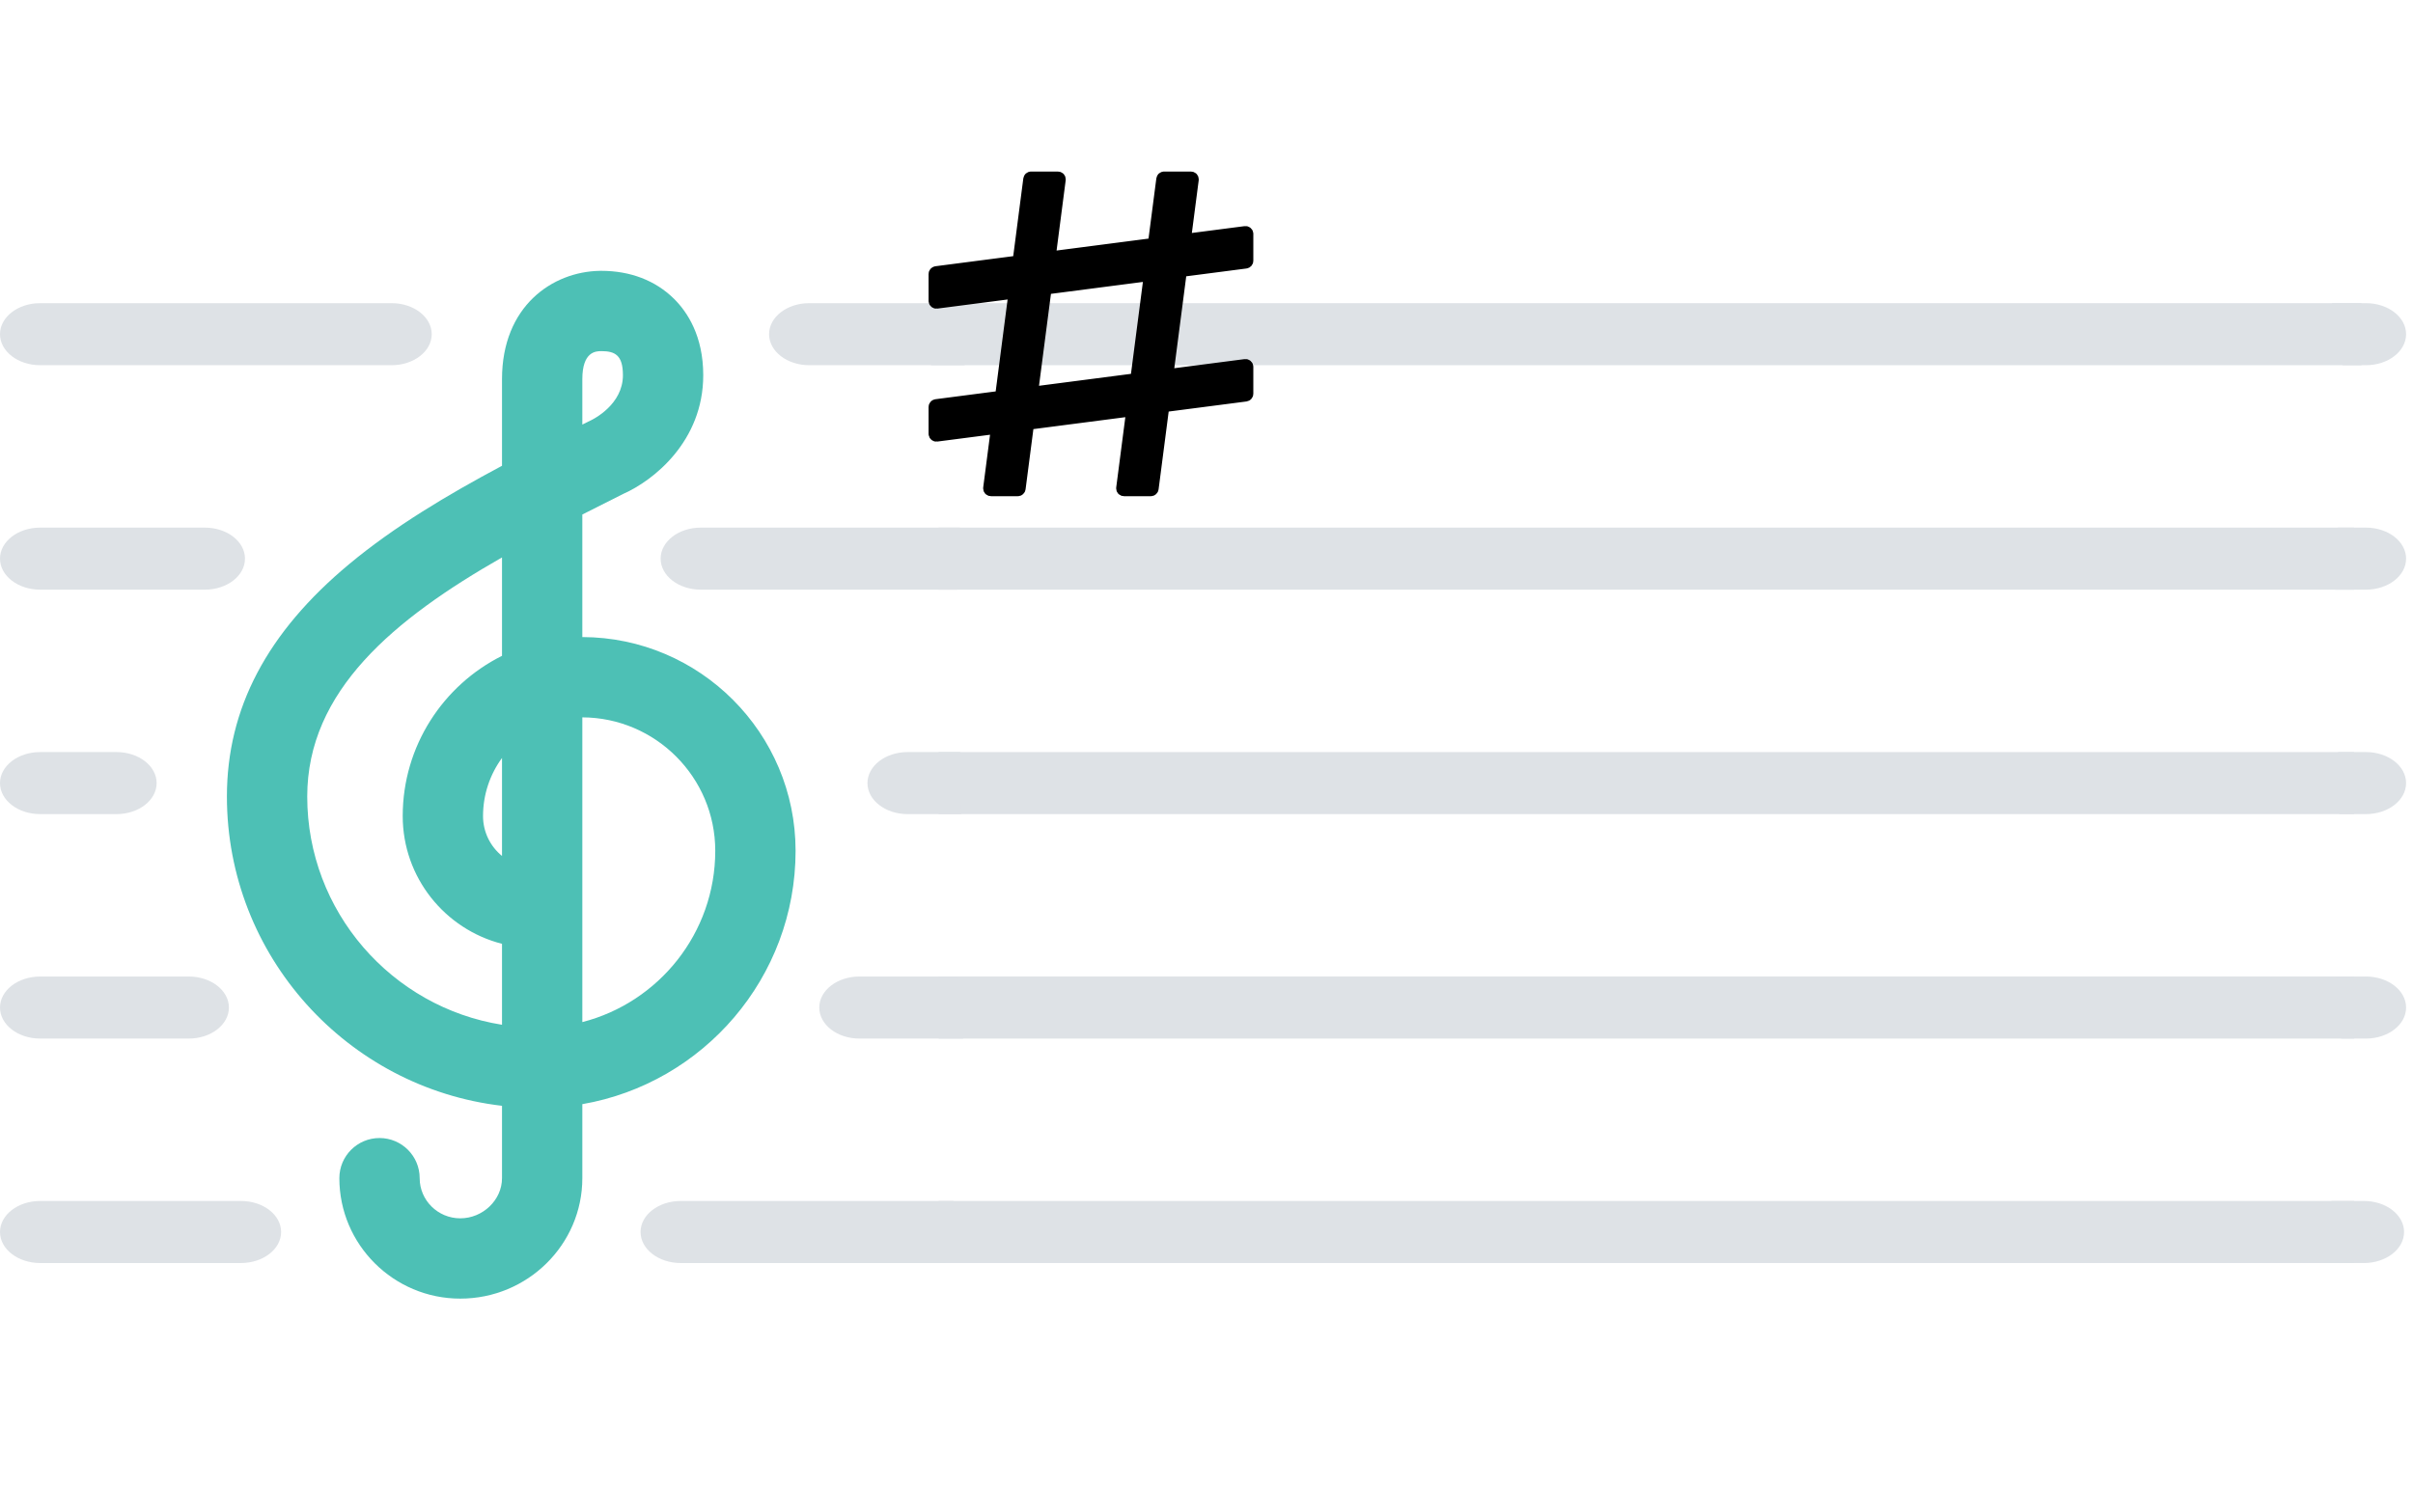
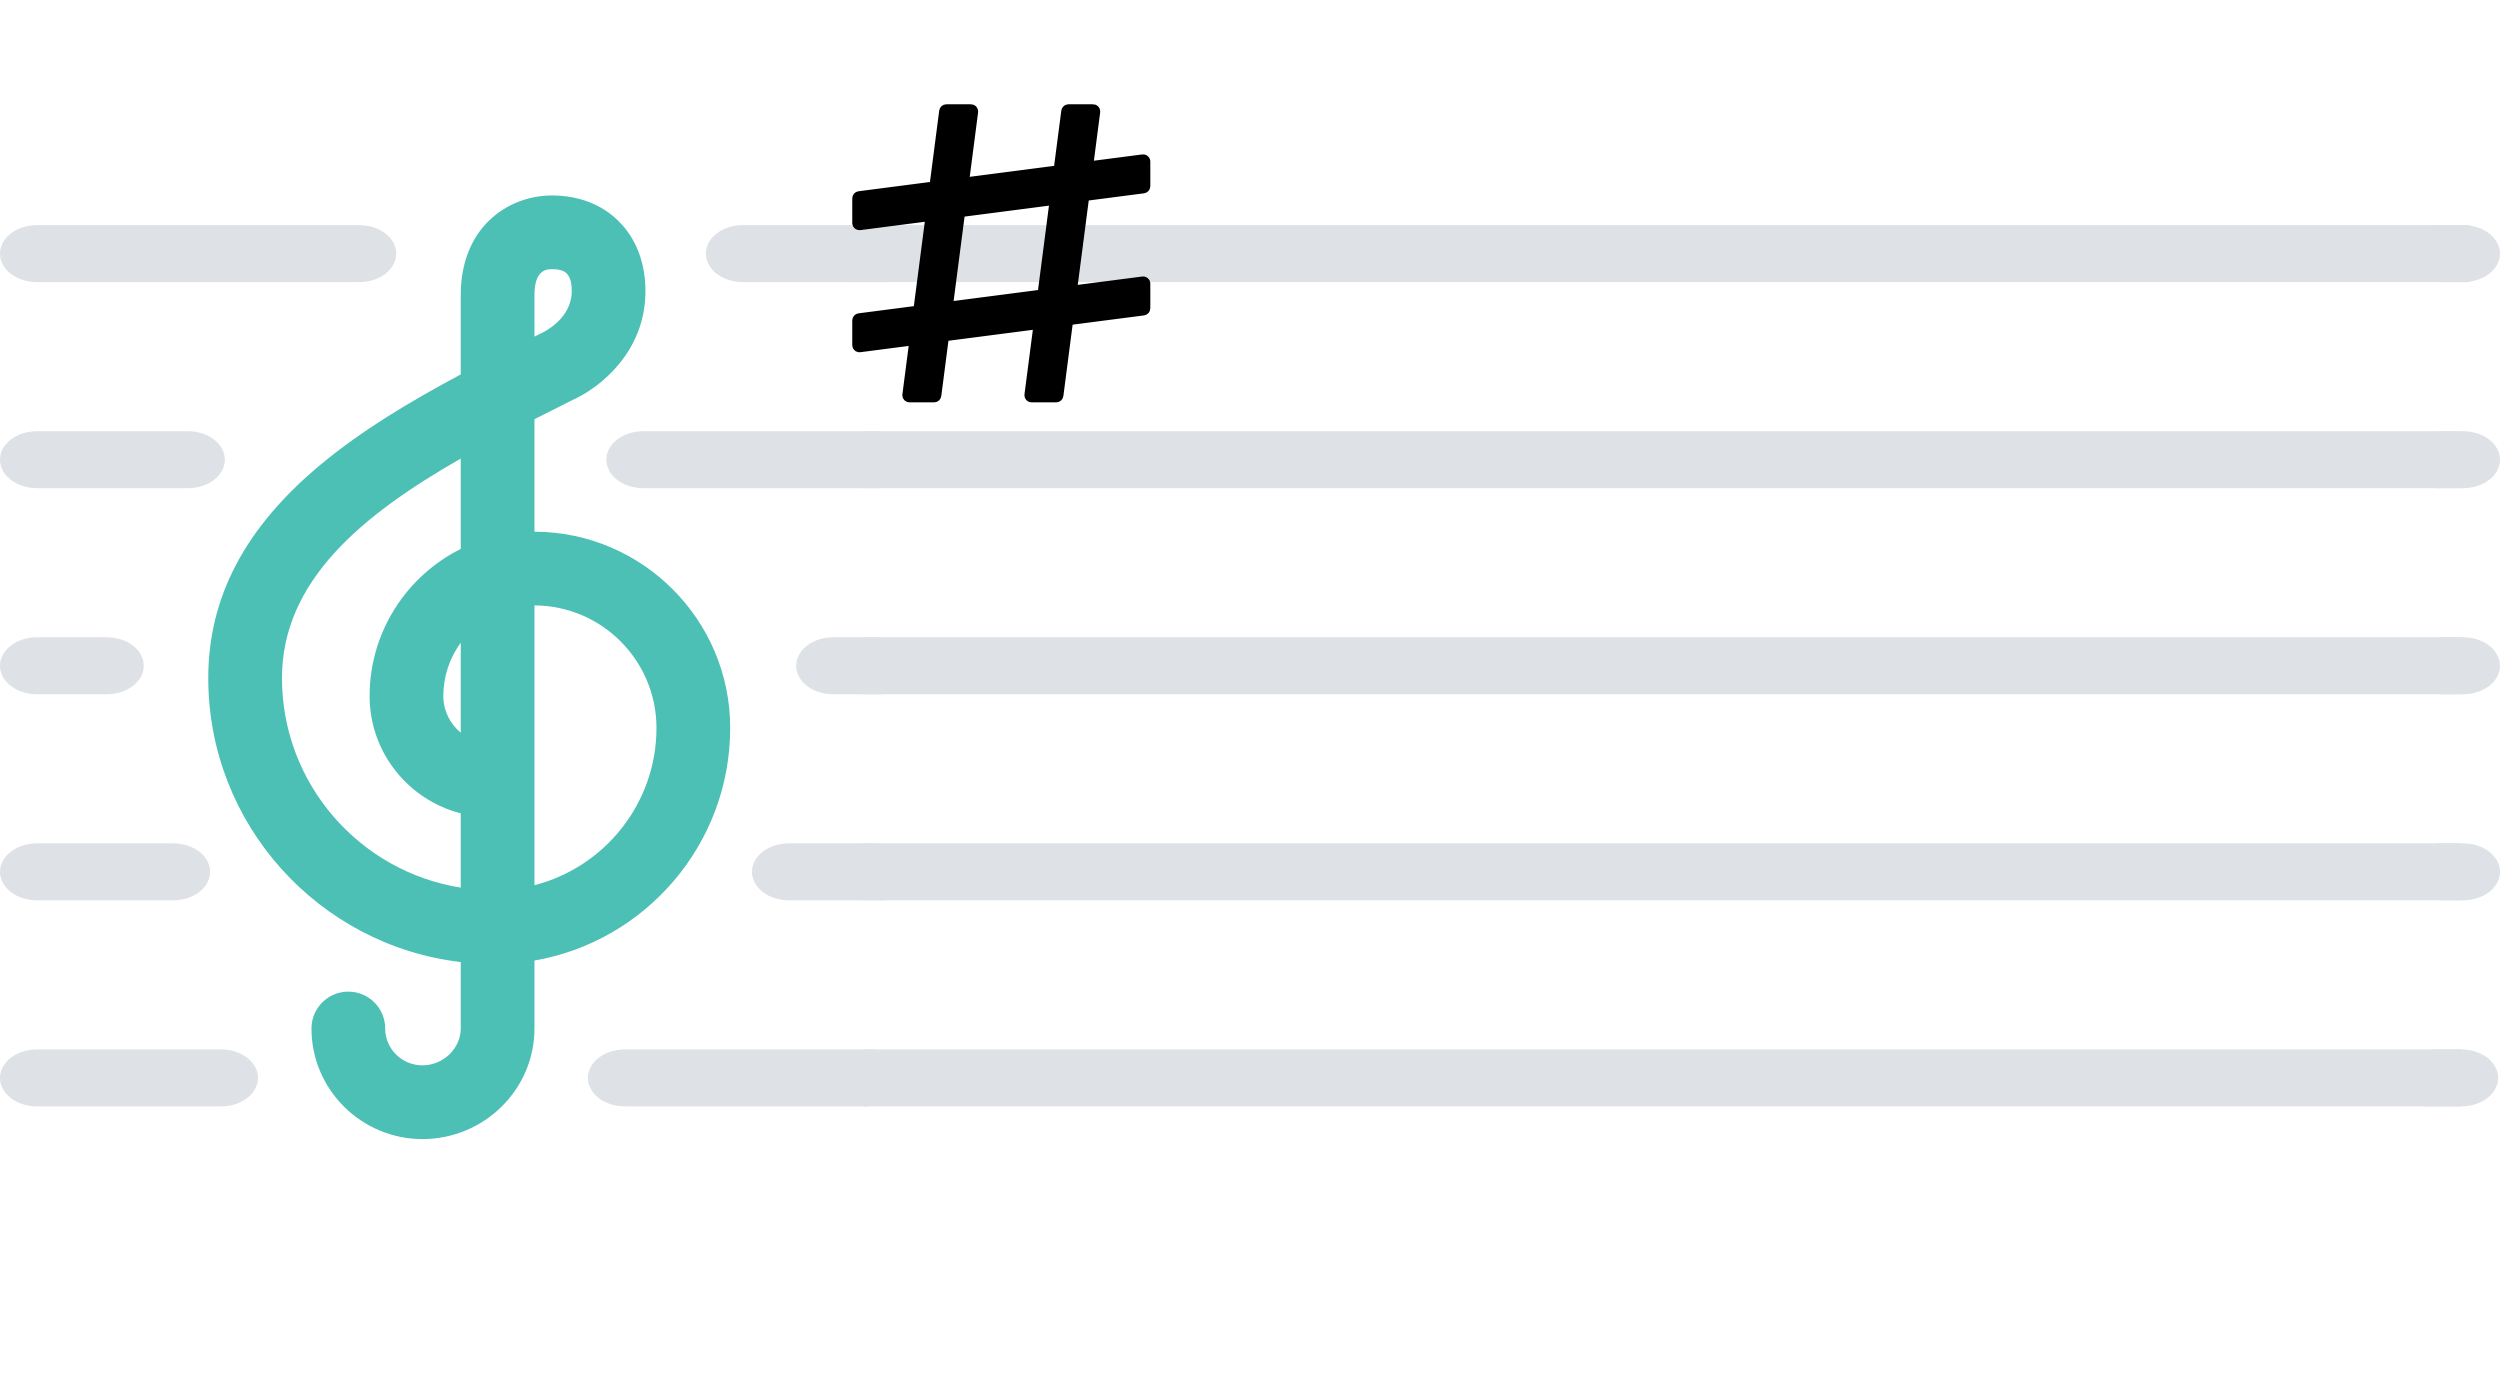
- <svg xmlns="http://www.w3.org/2000/svg" version="1.1" id="Capa_1" x="0px" y="0px" width="1397.14px" height="875.445px" viewBox="-20 -33.555 1397.14 875.445" enable-background="new -20 -33.555 1397.14 875.445" xml:space="preserve">
+ <svg xmlns="http://www.w3.org/2000/svg" version="1.1" id="Capa_1" x="0px" y="0px" width="1577.137px" height="875.445px" viewBox="-20 0 1577.137 875.445" enable-background="new -20 0 1577.137 875.445" xml:space="preserve">
  <g id="STAFF_2_">
    <g>
      <g>
        <g>
          <g>
-             <path fill="#DEE2E6" d="M1348.723,662.031h-18.794c-0.887,4.707-1.859,9.436-2.931,14.192       c-1.431,7.368-1.72,14.561-1.635,21.745h23.358c12.844,0,23.253-8.045,23.253-17.969S1361.566,662.031,1348.723,662.031z" />
-             <rect x="523.509" y="662.031" fill="#DEE2E6" width="819.58" height="35.938" />
-             <path fill="#DEE2E6" d="M529.14,676.224c1.07-4.757,2.044-9.485,2.931-14.192h-157.93c-12.843,0-23.254,8.045-23.254,17.969       s10.411,17.969,23.254,17.969h153.364C527.421,690.784,527.71,683.592,529.14,676.224z" />
-             <path fill="#DEE2E6" d="M119.519,662.031H3.253C-9.59,662.031-20,670.076-20,680s10.41,17.969,23.253,17.969h116.267       c12.843,0,23.253-8.045,23.253-17.969S132.362,662.031,119.519,662.031z" />
+             <path fill="#DEE2E6" d="M1532.723,662.031h-18.794c-0.887,4.707-1.859,9.436-2.931,14.191       c-1.432,7.368-1.721,14.562-1.636,21.745h23.358c12.844,0,23.253-8.045,23.253-17.969S1545.566,662.031,1532.723,662.031z" />
+             <rect x="524.516" y="662.031" fill="#DEE2E6" width="1008.393" height="35.938" />
+             <path fill="#DEE2E6" d="M529.14,676.224c1.07-4.757,2.044-9.484,2.931-14.191h-157.93c-12.843,0-23.254,8.045-23.254,17.969       s10.411,17.969,23.254,17.969h153.364C527.422,690.784,527.711,683.592,529.14,676.224z" />
+             <path fill="#DEE2E6" d="M119.519,662.031H3.253C-9.59,662.031-20,670.076-20,680s10.41,17.969,23.253,17.969H119.52       c12.843,0,23.253-8.045,23.253-17.969S132.362,662.031,119.519,662.031z" />
          </g>
          <g>
-             <path fill="#DEE2E6" d="M1349.885,532.031h-17.646c0.278,5.297,0.824,10.592,1.76,15.889       c0.771,6.706,1.275,13.383,1.542,20.049h14.345c12.843,0,23.253-8.044,23.253-17.969       C1373.139,540.076,1362.727,532.031,1349.885,532.031z" />
-             <rect x="523.509" y="532.031" fill="#DEE2E6" width="819.58" height="35.938" />
+             <path fill="#DEE2E6" d="M1533.885,532.031h-17.646c0.278,5.297,0.824,10.592,1.76,15.889       c0.771,6.706,1.275,13.383,1.543,20.049h14.345c12.843,0,23.253-8.044,23.253-17.969       C1557.139,540.076,1546.727,532.031,1533.885,532.031z" />
+             <rect x="524.516" y="532.031" fill="#DEE2E6" width="1008.393" height="35.938" />
            <path fill="#DEE2E6" d="M3.253,567.969h86.036c12.843,0,23.254-8.044,23.254-17.969c0-9.924-10.411-17.969-23.254-17.969H3.253       C-9.59,532.031-20,540.076-20,550C-20,559.925-9.59,567.969,3.253,567.969z" />
-             <path fill="#DEE2E6" d="M534.381,532.031h-56.765c-12.843,0-23.253,8.045-23.253,17.969c0,9.925,10.41,17.969,23.253,17.969       h60.065c-0.267-6.666-0.771-13.344-1.542-20.049C535.205,542.623,534.659,537.327,534.381,532.031z" />
+             <path fill="#DEE2E6" d="M534.382,532.031h-56.766c-12.843,0-23.253,8.045-23.253,17.969c0,9.925,10.41,17.969,23.253,17.969       h60.065c-0.268-6.666-0.771-13.344-1.542-20.049C535.205,542.623,534.659,537.327,534.382,532.031z" />
          </g>
          <g>
-             <path fill="#DEE2E6" d="M1349.885,402.031h-16.057c0.396,11.979,0.68,23.958,0.607,35.938h15.448       c12.843,0,23.253-8.045,23.253-17.969C1373.137,410.075,1362.727,402.031,1349.885,402.031z" />
-             <rect x="523.509" y="402.031" fill="#DEE2E6" width="819.58" height="35.937" />
-             <path fill="#DEE2E6" d="M3.253,437.969h44.182c12.843,0,23.253-8.045,23.253-17.969c0-9.925-10.41-17.969-23.253-17.969H3.253       C-9.59,402.031-20,410.076-20,420S-9.59,437.969,3.253,437.969z" />
+             <path fill="#DEE2E6" d="M1533.885,402.031h-16.058c0.396,11.979,0.681,23.958,0.607,35.938h15.448       c12.843,0,23.253-8.045,23.253-17.969C1557.137,410.075,1546.727,402.031,1533.885,402.031z" />
+             <rect x="524.516" y="402.031" fill="#DEE2E6" width="1008.393" height="35.937" />
+             <path fill="#DEE2E6" d="M3.253,437.969h44.183c12.843,0,23.253-8.045,23.253-17.969c0-9.925-10.41-17.969-23.253-17.969H3.253       C-9.59,402.031-20,410.076-20,420S-9.59,437.969,3.253,437.969z" />
            <path fill="#DEE2E6" d="M535.97,402.031h-30.449c-12.843,0-23.253,8.044-23.253,17.969c0,9.924,10.41,17.969,23.253,17.969       h31.058C536.65,425.989,536.366,414.01,535.97,402.031z" />
          </g>
          <g>
-             <path fill="#DEE2E6" d="M1349.885,272.031h-16.244c-1.058,11.979-1.519,23.958-1.607,35.938h17.853       c12.843,0,23.253-8.045,23.253-17.969S1362.727,272.031,1349.885,272.031z" />
-             <rect x="523.509" y="272.031" fill="#DEE2E6" width="819.58" height="35.938" />
-             <path fill="#DEE2E6" d="M3.253,307.969h95.338c12.844,0,23.254-8.045,23.254-17.969s-10.41-17.969-23.254-17.969H3.253       C-9.59,272.031-20,280.076-20,289.999C-20,299.923-9.59,307.969,3.253,307.969z" />
-             <path fill="#DEE2E6" d="M385.767,272.031c-12.843,0-23.253,8.044-23.253,17.969s10.41,17.969,23.253,17.969h148.407       c0.09-11.979,0.551-23.958,1.607-35.938H385.767L385.767,272.031z" />
+             <path fill="#DEE2E6" d="M1533.885,272.031h-16.244c-1.059,11.979-1.52,23.958-1.607,35.938h17.854       c12.843,0,23.253-8.045,23.253-17.969S1546.727,272.031,1533.885,272.031z" />
+             <rect x="524.516" y="272.031" fill="#DEE2E6" width="1008.393" height="35.938" />
+             <path fill="#DEE2E6" d="M3.253,307.969h95.338c12.845,0,23.255-8.045,23.255-17.969s-10.41-17.969-23.255-17.969H3.253       C-9.59,272.031-20,280.076-20,289.999C-20,299.923-9.59,307.969,3.253,307.969z" />
+             <path fill="#DEE2E6" d="M385.767,272.031c-12.843,0-23.253,8.044-23.253,17.969s10.41,17.969,23.253,17.969h148.407       c0.09-11.979,0.551-23.958,1.606-35.938H385.767L385.767,272.031z" />
          </g>
          <g>
-             <path fill="#DEE2E6" d="M1349.885,142.031h-19.688c1.429,2.806,2.526,5.65,2.801,8.608c1.758,9.056,2.813,18.179,3.374,27.329       h13.513c12.843,0,23.253-8.044,23.253-17.968C1373.138,150.076,1362.727,142.031,1349.885,142.031z" />
-             <rect x="519.139" y="142.031" fill="#DEE2E6" width="828.188" height="35.937" />
-             <path fill="#DEE2E6" d="M532.34,142.031h-83.789c-12.844,0-23.253,8.044-23.253,17.968c0,9.923,10.409,17.969,23.253,17.969       h89.964c-0.562-9.149-1.616-18.272-3.374-27.329C534.866,147.681,533.768,144.837,532.34,142.031z" />
-             <path fill="#DEE2E6" d="M3.253,177.968h203.465c12.844,0,23.254-8.044,23.254-17.969s-10.41-17.968-23.254-17.968H3.253       C-9.59,142.031-20,150.075-20,160S-9.59,177.968,3.253,177.968z" />
+             <path fill="#DEE2E6" d="M1533.885,142.031h-19.688c1.429,2.806,2.526,5.65,2.802,8.608c1.758,9.056,2.813,18.179,3.373,27.329       h13.514c12.843,0,23.253-8.044,23.253-17.968S1546.727,142.031,1533.885,142.031z" />
+             <rect x="519.139" y="142.031" fill="#DEE2E6" width="1018.983" height="35.937" />
+             <path fill="#DEE2E6" d="M532.341,142.031h-83.789c-12.844,0-23.253,8.044-23.253,17.968c0,9.923,10.409,17.969,23.253,17.969       h89.964c-0.563-9.149-1.616-18.272-3.374-27.329C534.866,147.681,533.768,144.837,532.341,142.031z" />
+             <path fill="#DEE2E6" d="M3.253,177.968h203.465c12.845,0,23.255-8.044,23.255-17.969s-10.41-17.968-23.255-17.968H3.253       C-9.59,142.031-20,150.075-20,160S-9.59,177.968,3.253,177.968z" />
          </g>
        </g>
      </g>
    </g>
  </g>
-   <path id="CLEF_2_" fill="#4DC0B5" d="M440.645,459.21c0-68.152-55.359-123.619-123.475-123.789V264.45  c7.865-4.009,15.778-7.983,23.667-11.941c17.585-7.753,46.344-30.54,46.344-68.746c0-22.784-9.236-36.675-16.984-44.315  c-10.709-10.563-25.26-16.144-42.081-16.144c-0.272,0-0.545,0.005-0.878,0.012c-27.247,0.464-56.573,20.307-56.573,62.772v50.13  c-31.739,16.932-62.357,35.229-88.325,56.812c-47.748,39.69-70.959,83.773-70.959,134.761c0,92.321,69.726,168.662,159.284,179.12  v41.915c0,12.604-11.064,23.253-24.164,23.253c-12.961,0-23.505-10.432-23.505-23.253c0-12.843-10.41-23.254-23.253-23.254  s-23.254,10.411-23.254,23.254c0,38.465,31.407,69.759,70.012,69.759c38.967,0,70.671-31.294,70.671-69.759v-42.869  C387.202,593.846,440.645,532.649,440.645,459.21z M270.664,462.209c-6.699-5.477-10.984-13.8-10.984-23.105  c0-12.573,4.081-24.214,10.984-33.663V462.209z M270.664,346.289c-34.053,17.016-57.491,52.229-57.491,92.813  c0,35.592,24.483,65.567,57.491,73.984v46.885c-63.83-10.129-112.776-65.546-112.776-132.181  c0-61.271,50.313-102.81,112.776-138.491V346.289z M317.171,186.088c0-16.087,7.89-16.221,10.794-16.271l0.282-0.006  c7.873,0.024,12.43,2.348,12.43,13.952c0,16.983-17.041,25.446-18.865,26.301c-0.541,0.218-0.677,0.298-1.25,0.586  c-1.131,0.566-2.26,1.135-3.391,1.702V186.088z M317.171,558.427v-176.5c42.472,0.169,76.968,34.772,76.968,77.282  C394.138,506.9,361.372,547.082,317.171,558.427z" />
+   <path id="CLEF_2_" fill="#4DC0B5" d="M440.645,459.21c0-68.152-55.359-123.619-123.475-123.789V264.45  c7.864-4.009,15.777-7.983,23.667-11.941c17.585-7.753,46.344-30.54,46.344-68.746c0-22.784-9.236-36.675-16.984-44.315  c-10.709-10.563-25.26-16.144-42.081-16.144c-0.271,0-0.545,0.005-0.878,0.012c-27.247,0.464-56.573,20.307-56.573,62.772v50.13  c-31.739,16.932-62.356,35.229-88.325,56.813c-47.748,39.69-70.959,83.773-70.959,134.761c0,92.321,69.727,168.662,159.284,179.12  v41.915c0,12.604-11.063,23.253-24.164,23.253c-12.961,0-23.505-10.433-23.505-23.253c0-12.843-10.41-23.254-23.253-23.254  s-23.254,10.411-23.254,23.254c0,38.465,31.407,69.759,70.012,69.759c38.967,0,70.672-31.294,70.672-69.759v-42.869  C387.202,593.846,440.645,532.649,440.645,459.21z M270.664,462.209c-6.699-5.477-10.983-13.8-10.983-23.105  c0-12.572,4.081-24.214,10.983-33.662V462.209z M270.664,346.289c-34.053,17.016-57.491,52.229-57.491,92.813  c0,35.593,24.483,65.567,57.491,73.984v46.885c-63.83-10.129-112.775-65.546-112.775-132.181  c0-61.271,50.313-102.81,112.775-138.491V346.289z M317.172,186.088c0-16.087,7.89-16.221,10.794-16.271l0.281-0.006  c7.873,0.024,12.431,2.348,12.431,13.952c0,16.983-17.041,25.446-18.865,26.301c-0.541,0.218-0.677,0.298-1.25,0.586  c-1.131,0.566-2.26,1.135-3.391,1.702V186.088L317.172,186.088z M317.172,558.427v-176.5c42.472,0.169,76.968,34.772,76.968,77.282  C394.138,506.9,361.372,547.082,317.172,558.427z" />
  <g id="SHARPS">
-     <path stroke="#000000" stroke-width="7" stroke-linecap="round" stroke-linejoin="round" stroke-miterlimit="10" d="M701.3,118.476   c0.506-0.069,0.883-0.502,0.883-1.008v-15.563c0-0.615-0.538-1.083-1.142-1.006l-35.005,4.54l4.546-34.999   c0.078-0.609-0.395-1.148-1.009-1.148H654.01c-0.508,0-0.938,0.382-1.007,0.886l-4.882,37.587l-60.413,7.839l5.857-45.163   c0.082-0.609-0.395-1.148-1.008-1.148h-15.564c-0.509,0-0.941,0.382-1.01,0.886l-6.197,47.753l-47.751,6.195   c-0.505,0.068-0.884,0.497-0.884,1.008v15.562c0,0.616,0.541,1.089,1.147,1.01l45.165-5.859l-7.836,60.415l-37.592,4.881   c-0.505,0.067-0.884,0.497-0.884,1.008v15.563c0,0.613,0.541,1.088,1.147,1.006l34.999-4.542l-4.542,35.002   c-0.077,0.608,0.393,1.148,1.007,1.148h15.564c0.508,0,0.942-0.383,1.009-0.889l4.877-37.586l60.417-7.842l-5.858,45.169   c-0.081,0.608,0.394,1.148,1.008,1.148h15.563c0.509,0,0.945-0.383,1.012-0.889l6.19-47.753l47.756-6.191   c0.509-0.071,0.882-0.498,0.882-1.011v-15.564c0-0.608-0.537-1.088-1.141-1.009l-45.173,5.858l7.843-60.415L701.3,118.476z    M637.959,186.095l-60.422,7.845l7.843-60.42l60.418-7.842L637.959,186.095z" />
-     <path display="none" stroke="#000000" stroke-width="7" stroke-linecap="round" stroke-linejoin="round" stroke-miterlimit="10" d="   M826.216,306.984c0.5-0.069,0.882-0.498,0.882-1.008v-15.563c0-0.615-0.544-1.083-1.146-1.006l-35,4.54l4.546-34.998   c0.075-0.609-0.395-1.146-1.009-1.146h-15.563c-0.508,0-0.944,0.379-1.009,0.883l-4.881,37.587l-60.411,7.843l5.856-45.167   c0.082-0.609-0.395-1.147-1.012-1.147h-15.563c-0.506,0-0.938,0.38-1.007,0.884l-6.197,47.754l-47.752,6.194   c-0.503,0.068-0.883,0.497-0.883,1.008v15.562c0,0.617,0.541,1.089,1.148,1.012l45.164-5.862l-7.841,60.416l-37.589,4.885   c-0.503,0.063-0.883,0.493-0.883,1.005v15.562c0,0.617,0.541,1.089,1.148,1.007l34.996-4.543l-4.543,35.003   c-0.072,0.604,0.392,1.147,1.009,1.147h15.563c0.508,0,0.946-0.383,1.013-0.891l4.877-37.584l60.411-7.842l-5.856,45.17   c-0.082,0.604,0.396,1.147,1.012,1.147h15.563c0.508,0,0.938-0.383,1.004-0.891l6.198-47.752l47.755-6.191   c0.506-0.068,0.883-0.499,0.883-1.01v-15.563c0-0.612-0.545-1.087-1.146-1.008l-45.167,5.858l7.843-60.414L826.216,306.984z    M762.868,374.604l-60.415,7.844l7.844-60.42l60.417-7.839L762.868,374.604z" />
-     <path display="none" stroke="#000000" stroke-width="7" stroke-linecap="round" stroke-linejoin="round" stroke-miterlimit="10" d="   M957.982,73.451c0.504-0.069,0.882-0.501,0.882-1.008V56.879c0-0.615-0.537-1.086-1.141-1.009l-35.005,4.543l4.546-35.001   c0.078-0.606-0.395-1.146-1.01-1.146h-15.563c-0.508,0-0.938,0.382-1.008,0.884l-4.882,37.589l-60.411,7.84l5.857-45.166   c0.081-0.606-0.396-1.146-1.013-1.146h-15.563c-0.506,0-0.938,0.382-1.006,0.883l-6.197,47.753L778.718,79.1   c-0.504,0.07-0.884,0.495-0.884,1.009v15.562c0,0.613,0.542,1.089,1.148,1.01l45.164-5.86l-7.841,60.415l-37.588,4.881   c-0.504,0.063-0.884,0.497-0.884,1.005v15.562c0,0.617,0.542,1.089,1.148,1.01l34.995-4.546l-4.535,35.002   c-0.076,0.607,0.385,1.151,1.002,1.151h15.563c0.508,0,0.946-0.382,1.013-0.89l4.877-37.588l60.419-7.839l-5.864,45.166   c-0.081,0.607,0.396,1.151,1.012,1.151h15.563c0.509,0,0.94-0.382,1.012-0.89l6.19-47.753l47.756-6.194   c0.505-0.068,0.882-0.495,0.882-1.01v-15.563c0-0.611-0.537-1.087-1.141-1.008l-45.173,5.857l7.843-60.414L957.982,73.451z    M894.641,141.066l-60.422,7.848l7.844-60.42l60.418-7.843L894.641,141.066z" />
-     <path display="none" stroke="#000000" stroke-width="7" stroke-linecap="round" stroke-linejoin="round" stroke-miterlimit="10" d="   M1084.421,248.55c0.508-0.071,0.887-0.502,0.887-1.011v-15.564c0-0.611-0.541-1.083-1.146-1.006l-35.004,4.54l4.545-34.998   c0.078-0.608-0.394-1.145-1.009-1.145h-15.563c-0.509,0-0.938,0.382-1.002,0.882l-4.881,37.59l-60.419,7.84l5.857-45.167   c0.082-0.608-0.396-1.145-1.009-1.145h-15.562c-0.512,0-0.943,0.382-1.011,0.882l-6.198,47.754l-47.752,6.194   c-0.503,0.072-0.883,0.497-0.883,1.011v15.562c0,0.613,0.541,1.089,1.148,1.01l45.163-5.86l-7.84,60.415l-37.589,4.881   c-0.503,0.063-0.883,0.497-0.883,1.005v15.562c0,0.617,0.541,1.089,1.148,1.007l34.996-4.543l-4.536,35.001   c-0.077,0.608,0.393,1.153,1.002,1.153h15.563c0.515,0,0.944-0.382,1.011-0.893l4.877-37.585l60.42-7.839l-5.857,45.165   c-0.082,0.608,0.391,1.153,1.004,1.153h15.563c0.51,0,0.947-0.382,1.012-0.893l6.194-47.752l47.753-6.192   c0.512-0.068,0.886-0.499,0.886-1.01v-15.563c0-0.612-0.541-1.087-1.146-1.008l-45.172,5.857l7.842-60.414L1084.421,248.55z    M1021.082,316.166l-60.424,7.846l7.844-60.419l60.419-7.843L1021.082,316.166z" />
-     <path display="none" stroke="#000000" stroke-width="7" stroke-linecap="round" stroke-linejoin="round" stroke-miterlimit="10" d="   M1212.673,442.409c0.506-0.068,0.888-0.499,0.888-1.011v-15.561c0-0.615-0.544-1.083-1.148-1.006l-35,4.539l4.541-34.998   c0.078-0.609-0.394-1.149-1.007-1.149h-15.562c-0.512,0-0.941,0.382-1.005,0.886l-4.88,37.586l-60.42,7.84l5.857-45.163   c0.082-0.609-0.394-1.149-1.005-1.149h-15.563c-0.514,0-0.946,0.382-1.015,0.886l-6.193,47.75l-47.755,6.198   c-0.505,0.068-0.884,0.493-0.884,1.005v15.564c0,0.612,0.541,1.088,1.148,1.011l45.163-5.86L1071,520.197l-37.593,4.882   c-0.505,0.063-0.884,0.493-0.884,1.001v15.563c0,0.616,0.541,1.092,1.148,1.011l35.003-4.547l-4.543,35.005   c-0.077,0.608,0.393,1.15,1.004,1.15h15.566c0.51,0,0.939-0.38,1.006-0.894l4.877-37.586l60.42-7.841l-5.857,45.17   c-0.082,0.608,0.391,1.15,1.004,1.15h15.563c0.512,0,0.946-0.38,1.011-0.894l6.197-47.753l47.75-6.188   c0.512-0.068,0.889-0.502,0.889-1.014v-15.563c0-0.612-0.545-1.083-1.148-1.005l-45.166,5.857l7.838-60.417L1212.673,442.409z    M1149.332,510.028l-60.423,7.843l7.843-60.418l60.422-7.844L1149.332,510.028z" />
-     <path display="none" stroke="#000000" stroke-width="7" stroke-linecap="round" stroke-linejoin="round" stroke-miterlimit="10" d="   M1324.268,184.815c0.501-0.068,0.883-0.501,0.883-1.008v-15.563c0-0.615-0.544-1.083-1.147-1.006l-34.999,4.54l4.54-34.999   c0.076-0.609-0.388-1.148-1.003-1.148h-15.563c-0.511,0-0.945,0.382-1.009,0.886l-4.881,37.587l-60.417,7.839l5.855-45.163   c0.085-0.609-0.388-1.148-1.005-1.148h-15.563c-0.507,0-0.94,0.382-1.014,0.886l-6.19,47.752l-47.752,6.196   c-0.509,0.068-0.884,0.496-0.884,1.008v15.561c0,0.617,0.535,1.089,1.143,1.011l45.17-5.86l-7.84,60.415l-37.589,4.881   c-0.509,0.067-0.884,0.497-0.884,1.007v15.563c0,0.613,0.535,1.089,1.143,1.007l35.002-4.543l-4.543,35.001   c-0.077,0.608,0.393,1.149,1.01,1.149h15.563c0.508,0,0.939-0.383,1.009-0.89l4.876-37.588l60.416-7.84l-5.857,45.168   c-0.082,0.608,0.397,1.149,1.012,1.149h15.561c0.511,0,0.941-0.383,1.007-0.89l6.198-47.753l47.755-6.191   c0.506-0.071,0.882-0.498,0.882-1.013v-15.563c0-0.608-0.544-1.087-1.147-1.008l-45.166,5.857l7.843-60.414L1324.268,184.815z    M1260.922,252.435l-60.415,7.844l7.837-60.419l60.424-7.843L1260.922,252.435z" />
+     <path stroke="#000000" stroke-width="7" stroke-linecap="round" stroke-linejoin="round" stroke-miterlimit="10" d="   M701.301,118.476c0.506-0.069,0.883-0.502,0.883-1.008v-15.563c0-0.615-0.538-1.083-1.143-1.006l-35.005,4.54l4.546-34.999   c0.078-0.609-0.395-1.148-1.009-1.148H654.01c-0.508,0-0.938,0.382-1.007,0.886l-4.883,37.587l-60.413,7.839l5.857-45.163   c0.082-0.609-0.395-1.148-1.008-1.148h-15.564c-0.509,0-0.94,0.382-1.01,0.886l-6.197,47.753l-47.751,6.195   c-0.505,0.068-0.884,0.497-0.884,1.008v15.563c0,0.616,0.541,1.089,1.147,1.01l45.165-5.859l-7.837,60.415l-37.592,4.881   c-0.505,0.067-0.884,0.497-0.884,1.008v15.563c0,0.613,0.541,1.088,1.147,1.006l34.999-4.542l-4.542,35.002   c-0.077,0.608,0.393,1.148,1.007,1.148h15.563c0.509,0,0.942-0.383,1.009-0.889l4.878-37.586l60.417-7.842l-5.858,45.169   c-0.081,0.608,0.394,1.148,1.008,1.148h15.563c0.509,0,0.944-0.383,1.012-0.889l6.19-47.753l47.756-6.191   c0.509-0.071,0.882-0.498,0.882-1.011v-15.564c0-0.608-0.537-1.088-1.141-1.009l-45.174,5.858l7.844-60.415L701.301,118.476z    M637.96,186.095l-60.423,7.845l7.844-60.42l60.418-7.842L637.96,186.095z" />
+     <path display="none" stroke="#000000" stroke-width="7" stroke-linecap="round" stroke-linejoin="round" stroke-miterlimit="10" d="   M826.217,306.984c0.5-0.069,0.882-0.498,0.882-1.008v-15.563c0-0.615-0.544-1.083-1.146-1.006l-35,4.54l4.547-34.998   c0.074-0.609-0.396-1.146-1.01-1.146h-15.563c-0.508,0-0.944,0.379-1.009,0.883l-4.882,37.587l-60.41,7.843l5.855-45.167   c0.082-0.609-0.395-1.147-1.012-1.147h-15.563c-0.506,0-0.938,0.38-1.007,0.884l-6.197,47.754l-47.752,6.194   c-0.503,0.068-0.883,0.497-0.883,1.008v15.562c0,0.617,0.541,1.089,1.148,1.012l45.164-5.862l-7.842,60.416l-37.589,4.885   c-0.503,0.063-0.883,0.493-0.883,1.005v15.562c0,0.617,0.541,1.089,1.148,1.008l34.996-4.544l-4.543,35.004   c-0.072,0.604,0.392,1.146,1.009,1.146h15.563c0.508,0,0.946-0.383,1.014-0.891l4.877-37.584l60.41-7.842l-5.855,45.17   c-0.082,0.604,0.396,1.146,1.012,1.146h15.563c0.508,0,0.938-0.383,1.004-0.891l6.198-47.752l47.755-6.191   c0.506-0.068,0.883-0.499,0.883-1.01v-15.563c0-0.612-0.545-1.087-1.146-1.008l-45.167,5.858l7.844-60.414L826.217,306.984z    M762.868,374.604l-60.415,7.844l7.845-60.42l60.417-7.839L762.868,374.604z" />
+     <path display="none" stroke="#000000" stroke-width="7" stroke-linecap="round" stroke-linejoin="round" stroke-miterlimit="10" d="   M957.982,73.451c0.504-0.069,0.882-0.501,0.882-1.008V56.879c0-0.615-0.537-1.086-1.141-1.009l-35.005,4.543l4.546-35.001   c0.078-0.606-0.396-1.146-1.01-1.146h-15.563c-0.508,0-0.938,0.382-1.008,0.884l-4.882,37.589l-60.411,7.84l5.856-45.166   c0.081-0.606-0.396-1.146-1.013-1.146h-15.563c-0.507,0-0.938,0.382-1.007,0.883l-6.196,47.753l-47.75,6.197   c-0.504,0.07-0.884,0.495-0.884,1.009v15.562c0,0.613,0.542,1.089,1.147,1.01l45.164-5.86l-7.841,60.415l-37.588,4.881   c-0.504,0.063-0.884,0.497-0.884,1.005v15.562c0,0.617,0.542,1.089,1.147,1.01l34.995-4.546l-4.535,35.002   c-0.076,0.607,0.385,1.151,1.002,1.151h15.563c0.508,0,0.945-0.382,1.013-0.89l4.877-37.588l60.419-7.839l-5.864,45.166   c-0.081,0.607,0.396,1.151,1.013,1.151h15.563c0.509,0,0.94-0.382,1.013-0.89l6.189-47.753l47.756-6.194   c0.505-0.068,0.882-0.495,0.882-1.01v-15.563c0-0.611-0.536-1.087-1.141-1.008l-45.173,5.857l7.843-60.414L957.982,73.451z    M894.641,141.066l-60.422,7.848l7.844-60.42l60.418-7.843L894.641,141.066z" />
+     <path display="none" stroke="#000000" stroke-width="7" stroke-linecap="round" stroke-linejoin="round" stroke-miterlimit="10" d="   M1084.422,248.55c0.508-0.071,0.887-0.502,0.887-1.011v-15.564c0-0.611-0.541-1.083-1.146-1.006l-35.004,4.54l4.545-34.998   c0.078-0.608-0.394-1.145-1.009-1.145h-15.563c-0.51,0-0.938,0.382-1.002,0.882l-4.881,37.59l-60.42,7.84l5.857-45.167   c0.082-0.608-0.396-1.145-1.009-1.145h-15.563c-0.512,0-0.942,0.382-1.011,0.882l-6.198,47.754l-47.752,6.194   c-0.503,0.072-0.883,0.497-0.883,1.011v15.562c0,0.613,0.541,1.089,1.148,1.01l45.163-5.86l-7.841,60.415l-37.589,4.881   c-0.503,0.063-0.883,0.497-0.883,1.005v15.562c0,0.617,0.541,1.089,1.148,1.007l34.996-4.543l-4.536,35.001   c-0.077,0.608,0.393,1.153,1.002,1.153h15.563c0.516,0,0.944-0.382,1.011-0.893l4.877-37.585l60.421-7.839l-5.857,45.165   c-0.082,0.608,0.391,1.153,1.004,1.153h15.563c0.51,0,0.946-0.382,1.012-0.893l6.193-47.752l47.754-6.192   c0.512-0.068,0.886-0.499,0.886-1.01v-15.563c0-0.612-0.541-1.087-1.146-1.008l-45.172,5.857l7.843-60.414L1084.422,248.55z    M1021.082,316.166l-60.424,7.846l7.845-60.419l60.418-7.843L1021.082,316.166z" />
+     <path display="none" stroke="#000000" stroke-width="7" stroke-linecap="round" stroke-linejoin="round" stroke-miterlimit="10" d="   M1212.674,442.409c0.506-0.068,0.888-0.499,0.888-1.011v-15.562c0-0.615-0.544-1.083-1.148-1.006l-35,4.539l4.541-34.998   c0.078-0.609-0.394-1.149-1.007-1.149h-15.562c-0.512,0-0.941,0.382-1.005,0.886l-4.88,37.586l-60.421,7.84l5.857-45.163   c0.082-0.609-0.394-1.149-1.005-1.149h-15.563c-0.514,0-0.945,0.382-1.015,0.886l-6.193,47.75l-47.755,6.197   c-0.505,0.068-0.884,0.493-0.884,1.006v15.563c0,0.612,0.541,1.088,1.148,1.011l45.162-5.859l-7.832,60.42l-37.594,4.882   c-0.505,0.063-0.884,0.493-0.884,1.001v15.563c0,0.616,0.541,1.093,1.147,1.012l35.004-4.547l-4.543,35.005   c-0.077,0.607,0.393,1.149,1.004,1.149h15.565c0.511,0,0.939-0.38,1.007-0.894l4.877-37.586l60.42-7.841l-5.857,45.17   c-0.082,0.607,0.391,1.149,1.004,1.149h15.563c0.512,0,0.945-0.38,1.011-0.894l6.197-47.753l47.75-6.188   c0.512-0.067,0.889-0.502,0.889-1.014V502.85c0-0.612-0.545-1.084-1.148-1.006l-45.166,5.857l7.839-60.417L1212.674,442.409z    M1149.333,510.028l-60.424,7.843l7.844-60.418l60.422-7.844L1149.333,510.028z" />
+     <path display="none" stroke="#000000" stroke-width="7" stroke-linecap="round" stroke-linejoin="round" stroke-miterlimit="10" d="   M1324.268,184.815c0.501-0.068,0.883-0.501,0.883-1.008v-15.563c0-0.615-0.544-1.083-1.146-1.006l-34.999,4.54l4.54-34.999   c0.076-0.609-0.389-1.148-1.004-1.148h-15.563c-0.511,0-0.945,0.382-1.009,0.886l-4.881,37.587l-60.417,7.839l5.854-45.163   c0.085-0.609-0.388-1.148-1.005-1.148h-15.563c-0.508,0-0.94,0.382-1.015,0.886l-6.189,47.752l-47.752,6.196   c-0.51,0.068-0.885,0.496-0.885,1.008v15.561c0,0.617,0.535,1.089,1.144,1.011l45.17-5.86l-7.84,60.415l-37.589,4.881   c-0.51,0.067-0.885,0.497-0.885,1.007v15.563c0,0.613,0.535,1.089,1.144,1.007l35.002-4.543l-4.543,35.001   c-0.077,0.608,0.393,1.149,1.01,1.149h15.563c0.509,0,0.939-0.383,1.01-0.89l4.876-37.588l60.416-7.84l-5.857,45.168   c-0.082,0.608,0.397,1.149,1.012,1.149h15.562c0.511,0,0.941-0.383,1.007-0.89l6.198-47.753l47.755-6.191   c0.506-0.071,0.882-0.498,0.882-1.013v-15.563c0-0.608-0.544-1.087-1.146-1.008l-45.166,5.857l7.843-60.414L1324.268,184.815z    M1260.923,252.435l-60.415,7.844l7.837-60.419l60.424-7.843L1260.923,252.435z" />
  </g>
  <g id="FLATS">
</g>
</svg>
